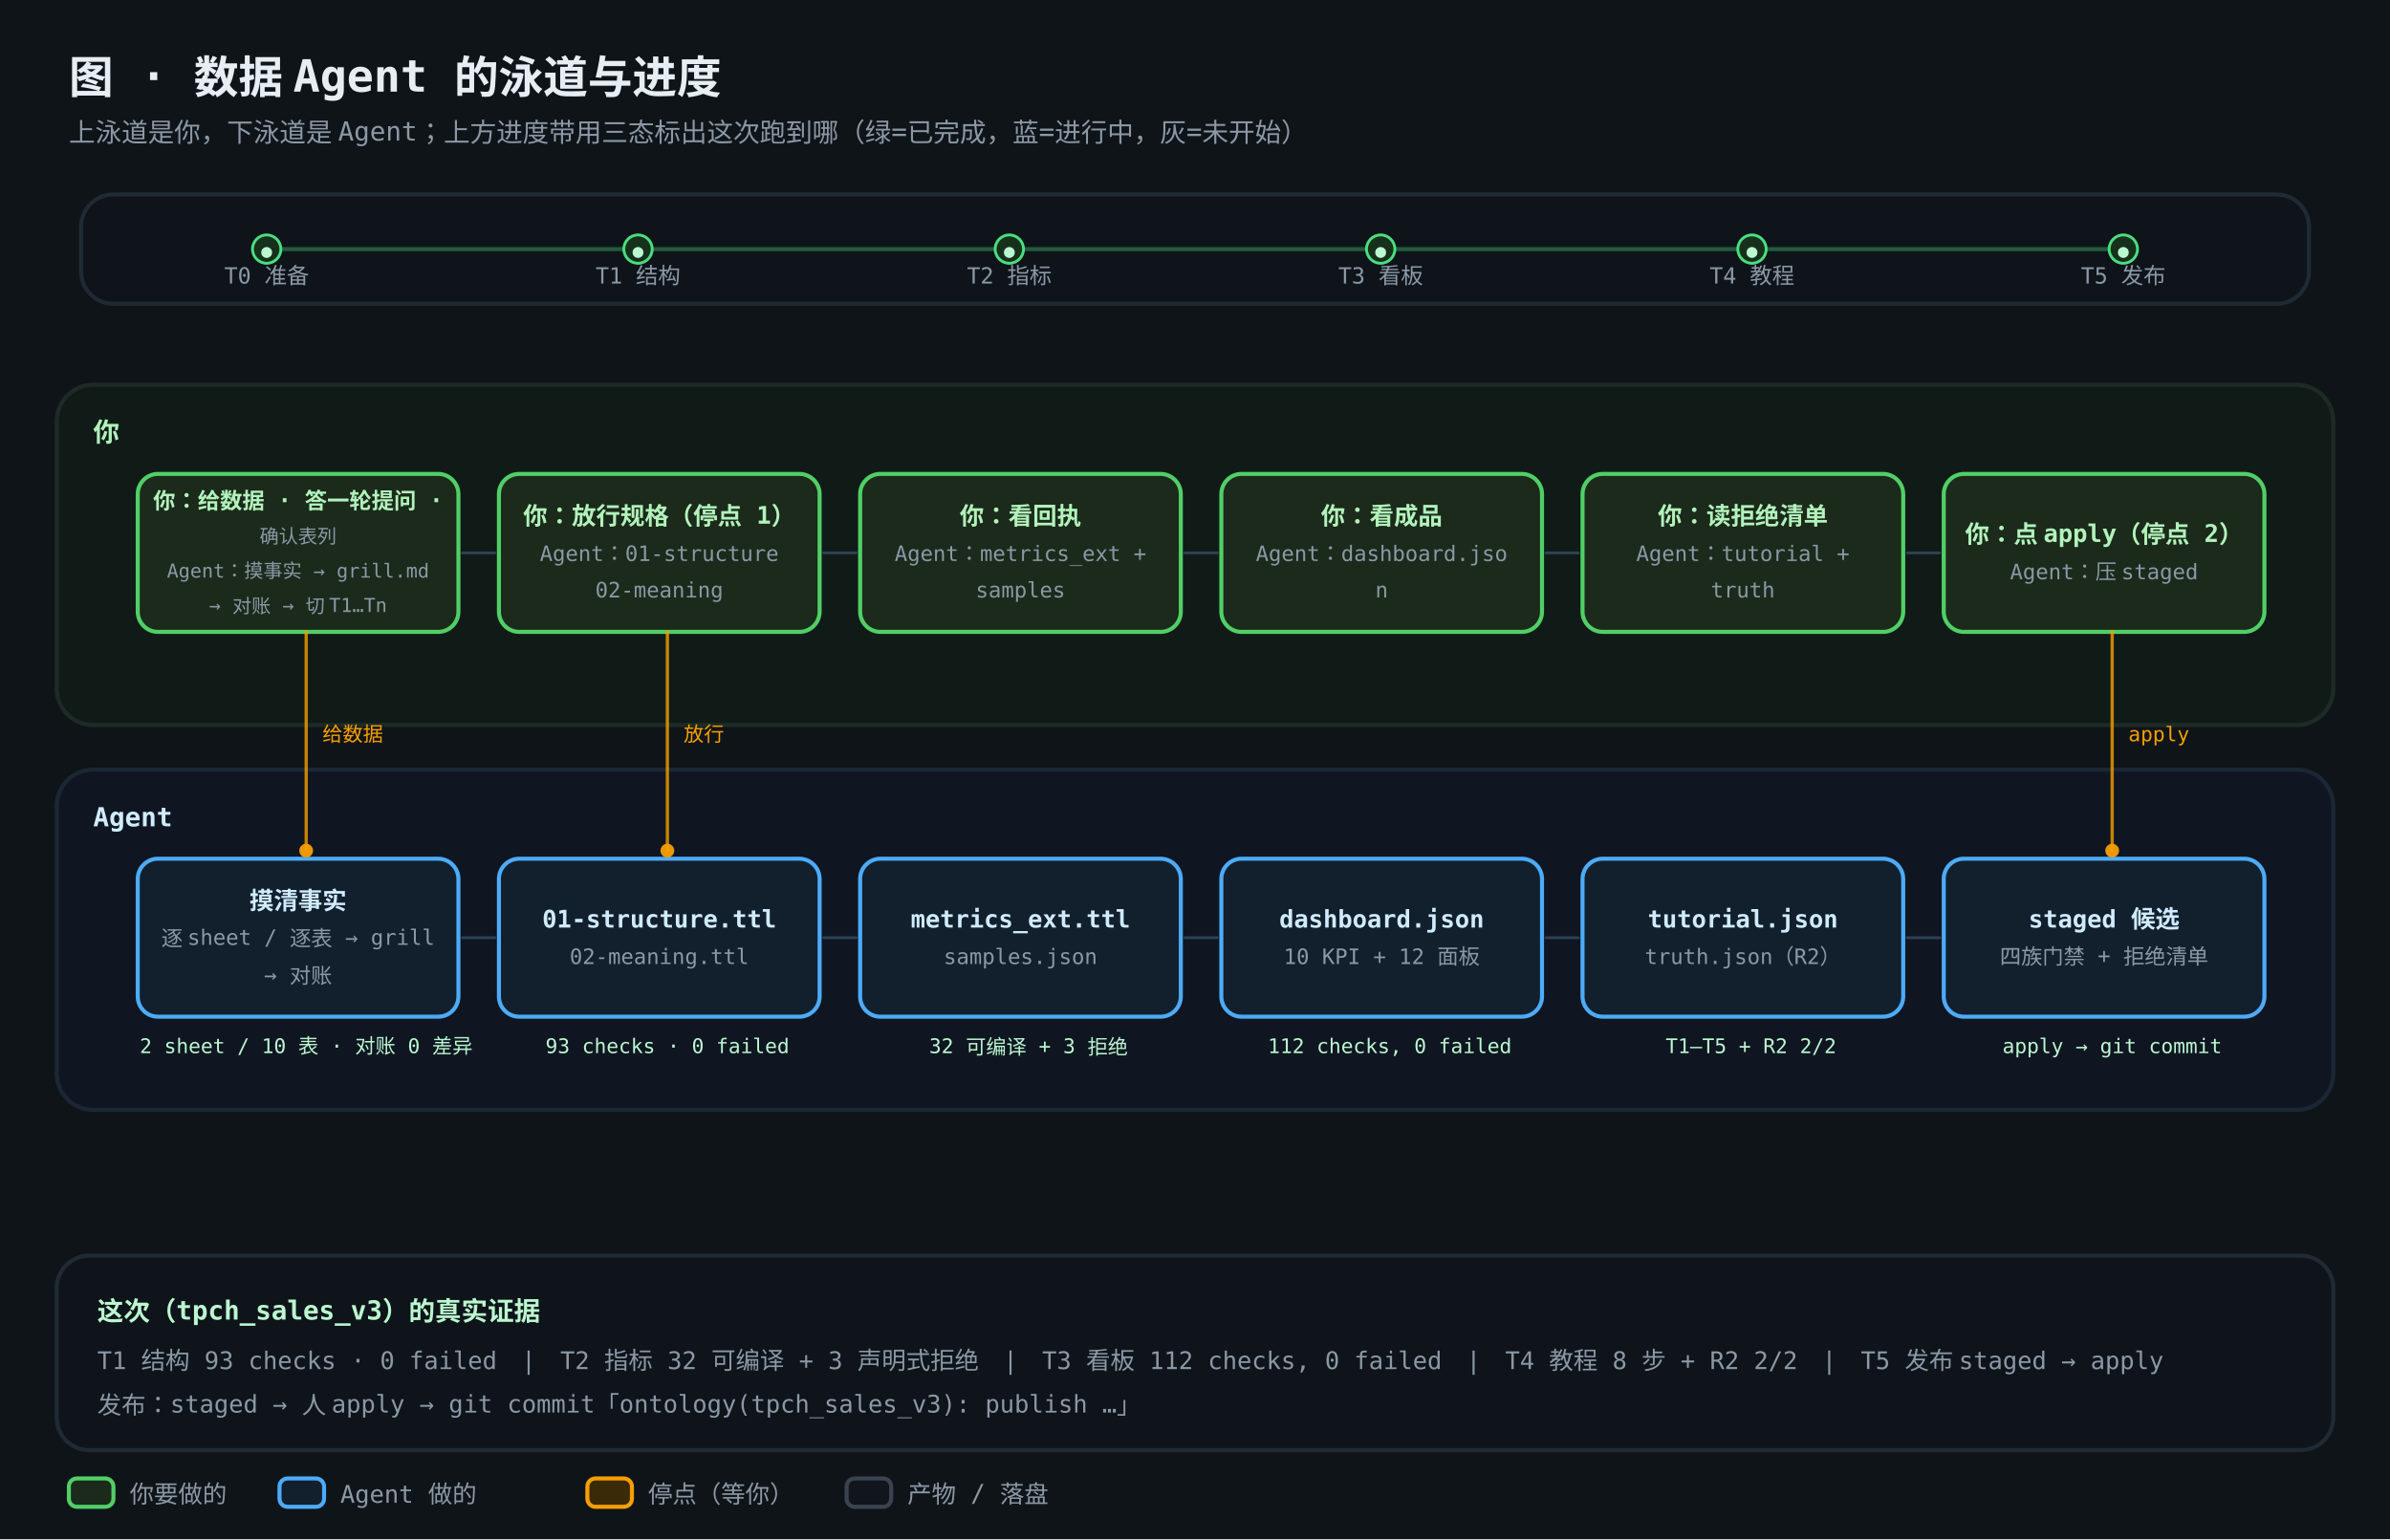
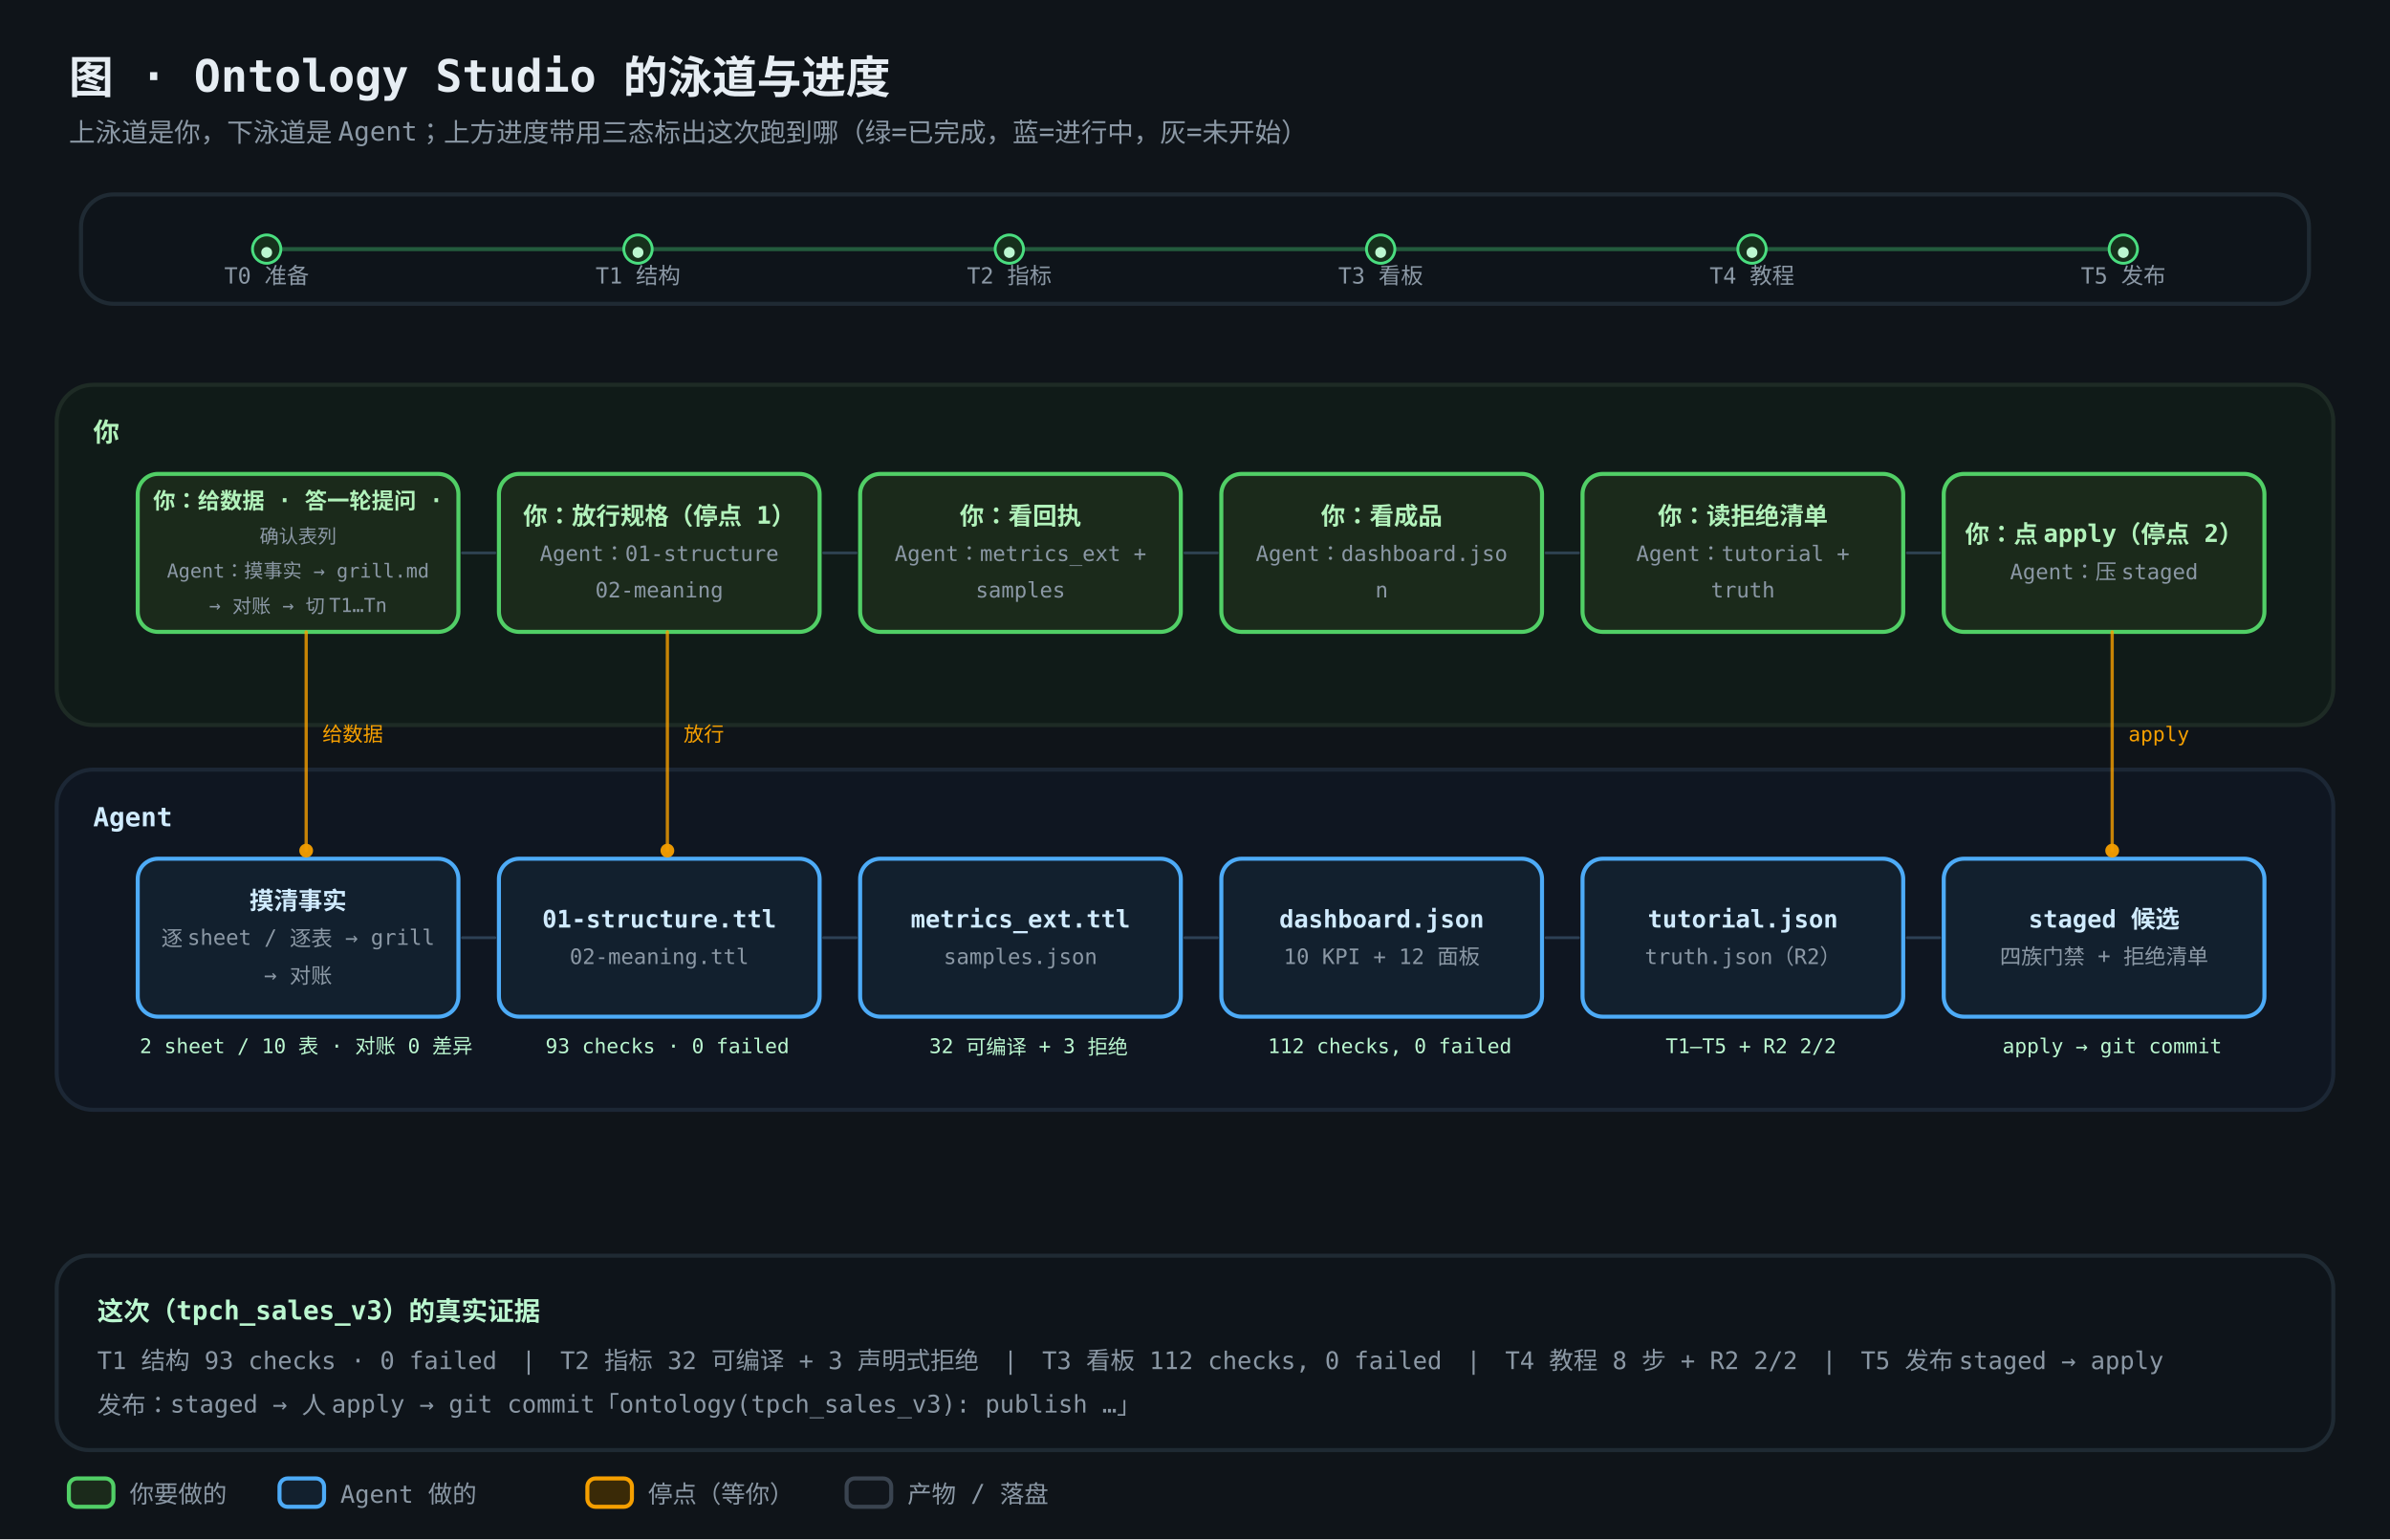
<svg xmlns="http://www.w3.org/2000/svg" viewBox="0 0 1180 760" width="1180" height="760">
  <rect x="0" y="0" width="1180" height="760" fill="#0F1419" />
  <defs>
    <marker id="a" viewBox="0 0 10 10" refX="9" refY="5" markerWidth="6" markerHeight="6" orient="auto-start-reverse">
      <path d="M 0 0 L 10 5 L 0 10 z" fill="#4D6A8A" />
    </marker>
  </defs>
-   <text x="34" y="46" fill="#E6EDF3" font-family="Menlo, monospace" font-size="22" font-weight="700">图 · 数据 Agent 的泳道与进度</text>
+   <text x="34" y="46" fill="#E6EDF3" font-family="Menlo, monospace" font-size="22" font-weight="700">图 · Ontology Studio 的泳道与进度</text>
  <text x="34" y="70" fill="#8B98A5" font-family="Menlo, monospace" font-size="13">上泳道是你，下泳道是 Agent；上方进度带用三态标出这次跑到哪（绿=已完成，蓝=进行中，灰=未开始）</text>
  <rect x="40" y="96" width="1100" height="54" rx="16" ry="16" fill="#0E141A" stroke="#1F2A33" stroke-width="2" />
  <line x1="131.667" y1="123.0" x2="1048.333" y2="123.0" stroke="#4ADE80" stroke-width="2" stroke-opacity="0.35" stroke-linecap="round" />
  <circle cx="131.667" cy="123.0" r="7" fill="#16301C" stroke="#4ADE80" stroke-width="1.4" />
  <text x="131.667" y="127.0" fill="#BBF7D0" font-family="Menlo, monospace" font-size="9" text-anchor="middle">●</text>
  <text x="131.667" y="140" fill="#8B98A5" font-family="Menlo, monospace" font-size="11" text-anchor="middle">T0 准备</text>
  <circle cx="315.0" cy="123.0" r="7" fill="#16301C" stroke="#4ADE80" stroke-width="1.4" />
  <text x="315.0" y="127.0" fill="#BBF7D0" font-family="Menlo, monospace" font-size="9" text-anchor="middle">●</text>
  <text x="315.0" y="140" fill="#8B98A5" font-family="Menlo, monospace" font-size="11" text-anchor="middle">T1 结构</text>
  <circle cx="498.333" cy="123.0" r="7" fill="#16301C" stroke="#4ADE80" stroke-width="1.4" />
  <text x="498.333" y="127.0" fill="#BBF7D0" font-family="Menlo, monospace" font-size="9" text-anchor="middle">●</text>
  <text x="498.333" y="140" fill="#8B98A5" font-family="Menlo, monospace" font-size="11" text-anchor="middle">T2 指标</text>
  <circle cx="681.667" cy="123.0" r="7" fill="#16301C" stroke="#4ADE80" stroke-width="1.4" />
  <text x="681.667" y="127.0" fill="#BBF7D0" font-family="Menlo, monospace" font-size="9" text-anchor="middle">●</text>
  <text x="681.667" y="140" fill="#8B98A5" font-family="Menlo, monospace" font-size="11" text-anchor="middle">T3 看板</text>
  <circle cx="865.0" cy="123.0" r="7" fill="#16301C" stroke="#4ADE80" stroke-width="1.4" />
  <text x="865.0" y="127.0" fill="#BBF7D0" font-family="Menlo, monospace" font-size="9" text-anchor="middle">●</text>
  <text x="865.0" y="140" fill="#8B98A5" font-family="Menlo, monospace" font-size="11" text-anchor="middle">T4 教程</text>
  <circle cx="1048.333" cy="123.0" r="7" fill="#16301C" stroke="#4ADE80" stroke-width="1.4" />
  <text x="1048.333" y="127.0" fill="#BBF7D0" font-family="Menlo, monospace" font-size="9" text-anchor="middle">●</text>
  <text x="1048.333" y="140" fill="#8B98A5" font-family="Menlo, monospace" font-size="11" text-anchor="middle">T5 发布</text>
  <rect x="28" y="190" width="1124" height="168" rx="18" ry="18" fill="#101B18" stroke="#1E2B25" stroke-width="2" />
  <rect x="28" y="380" width="1124" height="168" rx="18" ry="18" fill="#0F1621" stroke="#1C2735" stroke-width="2" />
  <text x="46" y="218" fill="#B2F2BB" font-family="Menlo, monospace" font-size="13" font-weight="700">你</text>
  <text x="46" y="408" fill="#D0EBFF" font-family="Menlo, monospace" font-size="13" font-weight="700">Agent</text>
  <rect x="68" y="234" width="158.333" height="78" rx="10" ry="10" fill="#1B2A1B" stroke="#51CF66" stroke-width="2" />
  <text x="147.167" y="251.167" fill="#B2F2BB" font-family="Menlo, monospace" font-size="11.0" font-weight="600" text-anchor="middle">你：给数据 · 答一轮提问 ·</text>
  <text x="147.167" y="268.167" fill="#8B98A5" font-family="Menlo, monospace" font-size="9.5" font-weight="400" text-anchor="middle">确认表列</text>
  <text x="147.167" y="285.167" fill="#8B98A5" font-family="Menlo, monospace" font-size="9.5" font-weight="400" text-anchor="middle">Agent：摸事实 → grill.md</text>
  <text x="147.167" y="302.167" fill="#8B98A5" font-family="Menlo, monospace" font-size="9.5" font-weight="400" text-anchor="middle">→ 对账 → 切 T1…Tn</text>
  <rect x="68" y="424" width="158.333" height="78" rx="10" ry="10" fill="#12202E" stroke="#4DABF7" stroke-width="2" />
  <text x="147.167" y="449.0" fill="#D0EBFF" font-family="Menlo, monospace" font-size="12" font-weight="600" text-anchor="middle">摸清事实</text>
  <text x="147.167" y="467.0" fill="#8B98A5" font-family="Menlo, monospace" font-size="10.5" font-weight="400" text-anchor="middle">逐 sheet / 逐表 → grill</text>
  <text x="147.167" y="485.0" fill="#8B98A5" font-family="Menlo, monospace" font-size="10.5" font-weight="400" text-anchor="middle">→ 对账</text>
  <text x="151.167" y="520" fill="#BBF7D0" font-family="Menlo, monospace" font-size="10" text-anchor="middle">2 sheet / 10 表 · 对账 0 差异</text>
  <line x1="228.333" y1="273" x2="244.333" y2="273" stroke="#4D6A8A" stroke-width="1.4" stroke-opacity="0.5" stroke-linecap="round" />
  <line x1="228.333" y1="463" x2="244.333" y2="463" stroke="#4D6A8A" stroke-width="1.4" stroke-opacity="0.5" stroke-linecap="round" />
  <path d="M 151.167,312 C 151.167,371.4 151.167,360.6 151.167,420" fill="none" stroke="#F59F00" stroke-width="1.6" stroke-opacity="0.8" stroke-linecap="round" />
  <circle cx="151.167" cy="420" r="3.4" fill="#F59F00" fill-opacity="0.95" />
  <text x="159.167" y="366.0" fill="#F59F00" font-family="Menlo, monospace" font-size="10" text-anchor="start">给数据</text>
  <rect x="246.333" y="234" width="158.333" height="78" rx="10" ry="10" fill="#1B2A1B" stroke="#51CF66" stroke-width="2" />
  <text x="325.5" y="259.0" fill="#B2F2BB" font-family="Menlo, monospace" font-size="12" font-weight="600" text-anchor="middle">你：放行规格（停点 1）</text>
  <text x="325.5" y="277.0" fill="#8B98A5" font-family="Menlo, monospace" font-size="10.5" font-weight="400" text-anchor="middle">Agent：01-structure</text>
  <text x="325.5" y="295.0" fill="#8B98A5" font-family="Menlo, monospace" font-size="10.5" font-weight="400" text-anchor="middle"> 02-meaning</text>
  <rect x="246.333" y="424" width="158.333" height="78" rx="10" ry="10" fill="#12202E" stroke="#4DABF7" stroke-width="2" />
  <text x="325.5" y="458.0" fill="#D0EBFF" font-family="Menlo, monospace" font-size="12" font-weight="600" text-anchor="middle">01-structure.ttl</text>
  <text x="325.5" y="476.0" fill="#8B98A5" font-family="Menlo, monospace" font-size="10.5" font-weight="400" text-anchor="middle">02-meaning.ttl</text>
  <text x="329.5" y="520" fill="#BBF7D0" font-family="Menlo, monospace" font-size="10" text-anchor="middle">93 checks · 0 failed</text>
  <line x1="406.667" y1="273" x2="422.667" y2="273" stroke="#4D6A8A" stroke-width="1.4" stroke-opacity="0.5" stroke-linecap="round" />
  <line x1="406.667" y1="463" x2="422.667" y2="463" stroke="#4D6A8A" stroke-width="1.4" stroke-opacity="0.5" stroke-linecap="round" />
  <path d="M 329.5,312 C 329.5,371.4 329.5,360.6 329.5,420" fill="none" stroke="#F59F00" stroke-width="1.6" stroke-opacity="0.8" stroke-linecap="round" />
  <circle cx="329.5" cy="420" r="3.4" fill="#F59F00" fill-opacity="0.95" />
  <text x="337.5" y="366.0" fill="#F59F00" font-family="Menlo, monospace" font-size="10" text-anchor="start">放行</text>
  <rect x="424.667" y="234" width="158.333" height="78" rx="10" ry="10" fill="#1B2A1B" stroke="#51CF66" stroke-width="2" />
  <text x="503.833" y="259.0" fill="#B2F2BB" font-family="Menlo, monospace" font-size="12" font-weight="600" text-anchor="middle">你：看回执</text>
  <text x="503.833" y="277.0" fill="#8B98A5" font-family="Menlo, monospace" font-size="10.5" font-weight="400" text-anchor="middle">Agent：metrics_ext +</text>
  <text x="503.833" y="295.0" fill="#8B98A5" font-family="Menlo, monospace" font-size="10.5" font-weight="400" text-anchor="middle">samples</text>
  <rect x="424.667" y="424" width="158.333" height="78" rx="10" ry="10" fill="#12202E" stroke="#4DABF7" stroke-width="2" />
  <text x="503.833" y="458.0" fill="#D0EBFF" font-family="Menlo, monospace" font-size="12" font-weight="600" text-anchor="middle">metrics_ext.ttl</text>
  <text x="503.833" y="476.0" fill="#8B98A5" font-family="Menlo, monospace" font-size="10.5" font-weight="400" text-anchor="middle">samples.json</text>
  <text x="507.833" y="520" fill="#BBF7D0" font-family="Menlo, monospace" font-size="10" text-anchor="middle">32 可编译 + 3 拒绝</text>
  <line x1="585.0" y1="273" x2="601.0" y2="273" stroke="#4D6A8A" stroke-width="1.4" stroke-opacity="0.5" stroke-linecap="round" />
  <line x1="585.0" y1="463" x2="601.0" y2="463" stroke="#4D6A8A" stroke-width="1.4" stroke-opacity="0.5" stroke-linecap="round" />
  <rect x="603.0" y="234" width="158.333" height="78" rx="10" ry="10" fill="#1B2A1B" stroke="#51CF66" stroke-width="2" />
  <text x="682.167" y="259.0" fill="#B2F2BB" font-family="Menlo, monospace" font-size="12" font-weight="600" text-anchor="middle">你：看成品</text>
  <text x="682.167" y="277.0" fill="#8B98A5" font-family="Menlo, monospace" font-size="10.5" font-weight="400" text-anchor="middle">Agent：dashboard.jso</text>
  <text x="682.167" y="295.0" fill="#8B98A5" font-family="Menlo, monospace" font-size="10.5" font-weight="400" text-anchor="middle">n</text>
  <rect x="603.0" y="424" width="158.333" height="78" rx="10" ry="10" fill="#12202E" stroke="#4DABF7" stroke-width="2" />
  <text x="682.167" y="458.0" fill="#D0EBFF" font-family="Menlo, monospace" font-size="12" font-weight="600" text-anchor="middle">dashboard.json</text>
  <text x="682.167" y="476.0" fill="#8B98A5" font-family="Menlo, monospace" font-size="10.5" font-weight="400" text-anchor="middle">10 KPI + 12 面板</text>
  <text x="686.167" y="520" fill="#BBF7D0" font-family="Menlo, monospace" font-size="10" text-anchor="middle">112 checks, 0 failed</text>
  <line x1="763.333" y1="273" x2="779.333" y2="273" stroke="#4D6A8A" stroke-width="1.4" stroke-opacity="0.5" stroke-linecap="round" />
  <line x1="763.333" y1="463" x2="779.333" y2="463" stroke="#4D6A8A" stroke-width="1.4" stroke-opacity="0.5" stroke-linecap="round" />
  <rect x="781.333" y="234" width="158.333" height="78" rx="10" ry="10" fill="#1B2A1B" stroke="#51CF66" stroke-width="2" />
  <text x="860.5" y="259.0" fill="#B2F2BB" font-family="Menlo, monospace" font-size="12" font-weight="600" text-anchor="middle">你：读拒绝清单</text>
  <text x="860.5" y="277.0" fill="#8B98A5" font-family="Menlo, monospace" font-size="10.5" font-weight="400" text-anchor="middle">Agent：tutorial +</text>
  <text x="860.5" y="295.0" fill="#8B98A5" font-family="Menlo, monospace" font-size="10.5" font-weight="400" text-anchor="middle">truth</text>
  <rect x="781.333" y="424" width="158.333" height="78" rx="10" ry="10" fill="#12202E" stroke="#4DABF7" stroke-width="2" />
  <text x="860.5" y="458.0" fill="#D0EBFF" font-family="Menlo, monospace" font-size="12" font-weight="600" text-anchor="middle">tutorial.json</text>
  <text x="860.5" y="476.0" fill="#8B98A5" font-family="Menlo, monospace" font-size="10.5" font-weight="400" text-anchor="middle">truth.json（R2）</text>
  <text x="864.5" y="520" fill="#BBF7D0" font-family="Menlo, monospace" font-size="10" text-anchor="middle">T1–T5 + R2 2/2</text>
  <line x1="941.667" y1="273" x2="957.667" y2="273" stroke="#4D6A8A" stroke-width="1.4" stroke-opacity="0.5" stroke-linecap="round" />
  <line x1="941.667" y1="463" x2="957.667" y2="463" stroke="#4D6A8A" stroke-width="1.4" stroke-opacity="0.5" stroke-linecap="round" />
  <rect x="959.667" y="234" width="158.333" height="78" rx="10" ry="10" fill="#1B2A1B" stroke="#51CF66" stroke-width="2" />
  <text x="1038.833" y="268.0" fill="#B2F2BB" font-family="Menlo, monospace" font-size="12" font-weight="600" text-anchor="middle">你：点 apply（停点 2）</text>
  <text x="1038.833" y="286.0" fill="#8B98A5" font-family="Menlo, monospace" font-size="10.5" font-weight="400" text-anchor="middle">Agent：压 staged</text>
  <rect x="959.667" y="424" width="158.333" height="78" rx="10" ry="10" fill="#12202E" stroke="#4DABF7" stroke-width="2" />
  <text x="1038.833" y="458.0" fill="#D0EBFF" font-family="Menlo, monospace" font-size="12" font-weight="600" text-anchor="middle">staged 候选</text>
  <text x="1038.833" y="476.0" fill="#8B98A5" font-family="Menlo, monospace" font-size="10.5" font-weight="400" text-anchor="middle">四族门禁 + 拒绝清单</text>
  <text x="1042.833" y="520" fill="#BBF7D0" font-family="Menlo, monospace" font-size="10" text-anchor="middle">apply → git commit</text>
  <path d="M 1042.833,312 C 1042.833,371.4 1042.833,360.6 1042.833,420" fill="none" stroke="#F59F00" stroke-width="1.6" stroke-opacity="0.8" stroke-linecap="round" />
  <circle cx="1042.833" cy="420" r="3.4" fill="#F59F00" fill-opacity="0.95" />
  <text x="1050.833" y="366.0" fill="#F59F00" font-family="Menlo, monospace" font-size="10" text-anchor="start">apply</text>
  <rect x="28" y="620" width="1124" height="96" rx="16" ry="16" fill="#0E141A" stroke="#1F2A33" stroke-width="2" />
  <text x="48" y="652" fill="#BBF7D0" font-family="Menlo, monospace" font-size="13" font-weight="700">这次（tpch_sales_v3）的真实证据</text>
  <text x="48" y="676" fill="#8B98A5" font-family="Menlo, monospace" font-size="12">T1 结构 93 checks · 0 failed　|　T2 指标 32 可编译 + 3 声明式拒绝　|　T3 看板 112 checks, 0 failed　|　T4 教程 8 步 + R2 2/2　|　T5 发布 staged → apply</text>
  <text x="48" y="698" fill="#8B98A5" font-family="Menlo, monospace" font-size="12">发布：staged → 人 apply → git commit「ontology(tpch_sales_v3): publish …」</text>
  <rect x="34" y="730" width="22" height="14" rx="4" ry="4" fill="#1B2A1B" stroke="#51CF66" stroke-width="2" />
  <text x="64" y="742" fill="#8B98A5" font-family="Menlo, monospace" font-size="12">你要做的</text>
  <rect x="138" y="730" width="22" height="14" rx="4" ry="4" fill="#12202E" stroke="#4DABF7" stroke-width="2" />
  <text x="168" y="742" fill="#8B98A5" font-family="Menlo, monospace" font-size="12">Agent 做的</text>
  <rect x="290" y="730" width="22" height="14" rx="4" ry="4" fill="#3A2A07" stroke="#F59F00" stroke-width="2" />
  <text x="320" y="742" fill="#8B98A5" font-family="Menlo, monospace" font-size="12">停点（等你）</text>
  <rect x="418" y="730" width="22" height="14" rx="4" ry="4" fill="#11161C" stroke="#3A4450" stroke-width="2" />
  <text x="448" y="742" fill="#8B98A5" font-family="Menlo, monospace" font-size="12">产物 / 落盘</text>
</svg>
